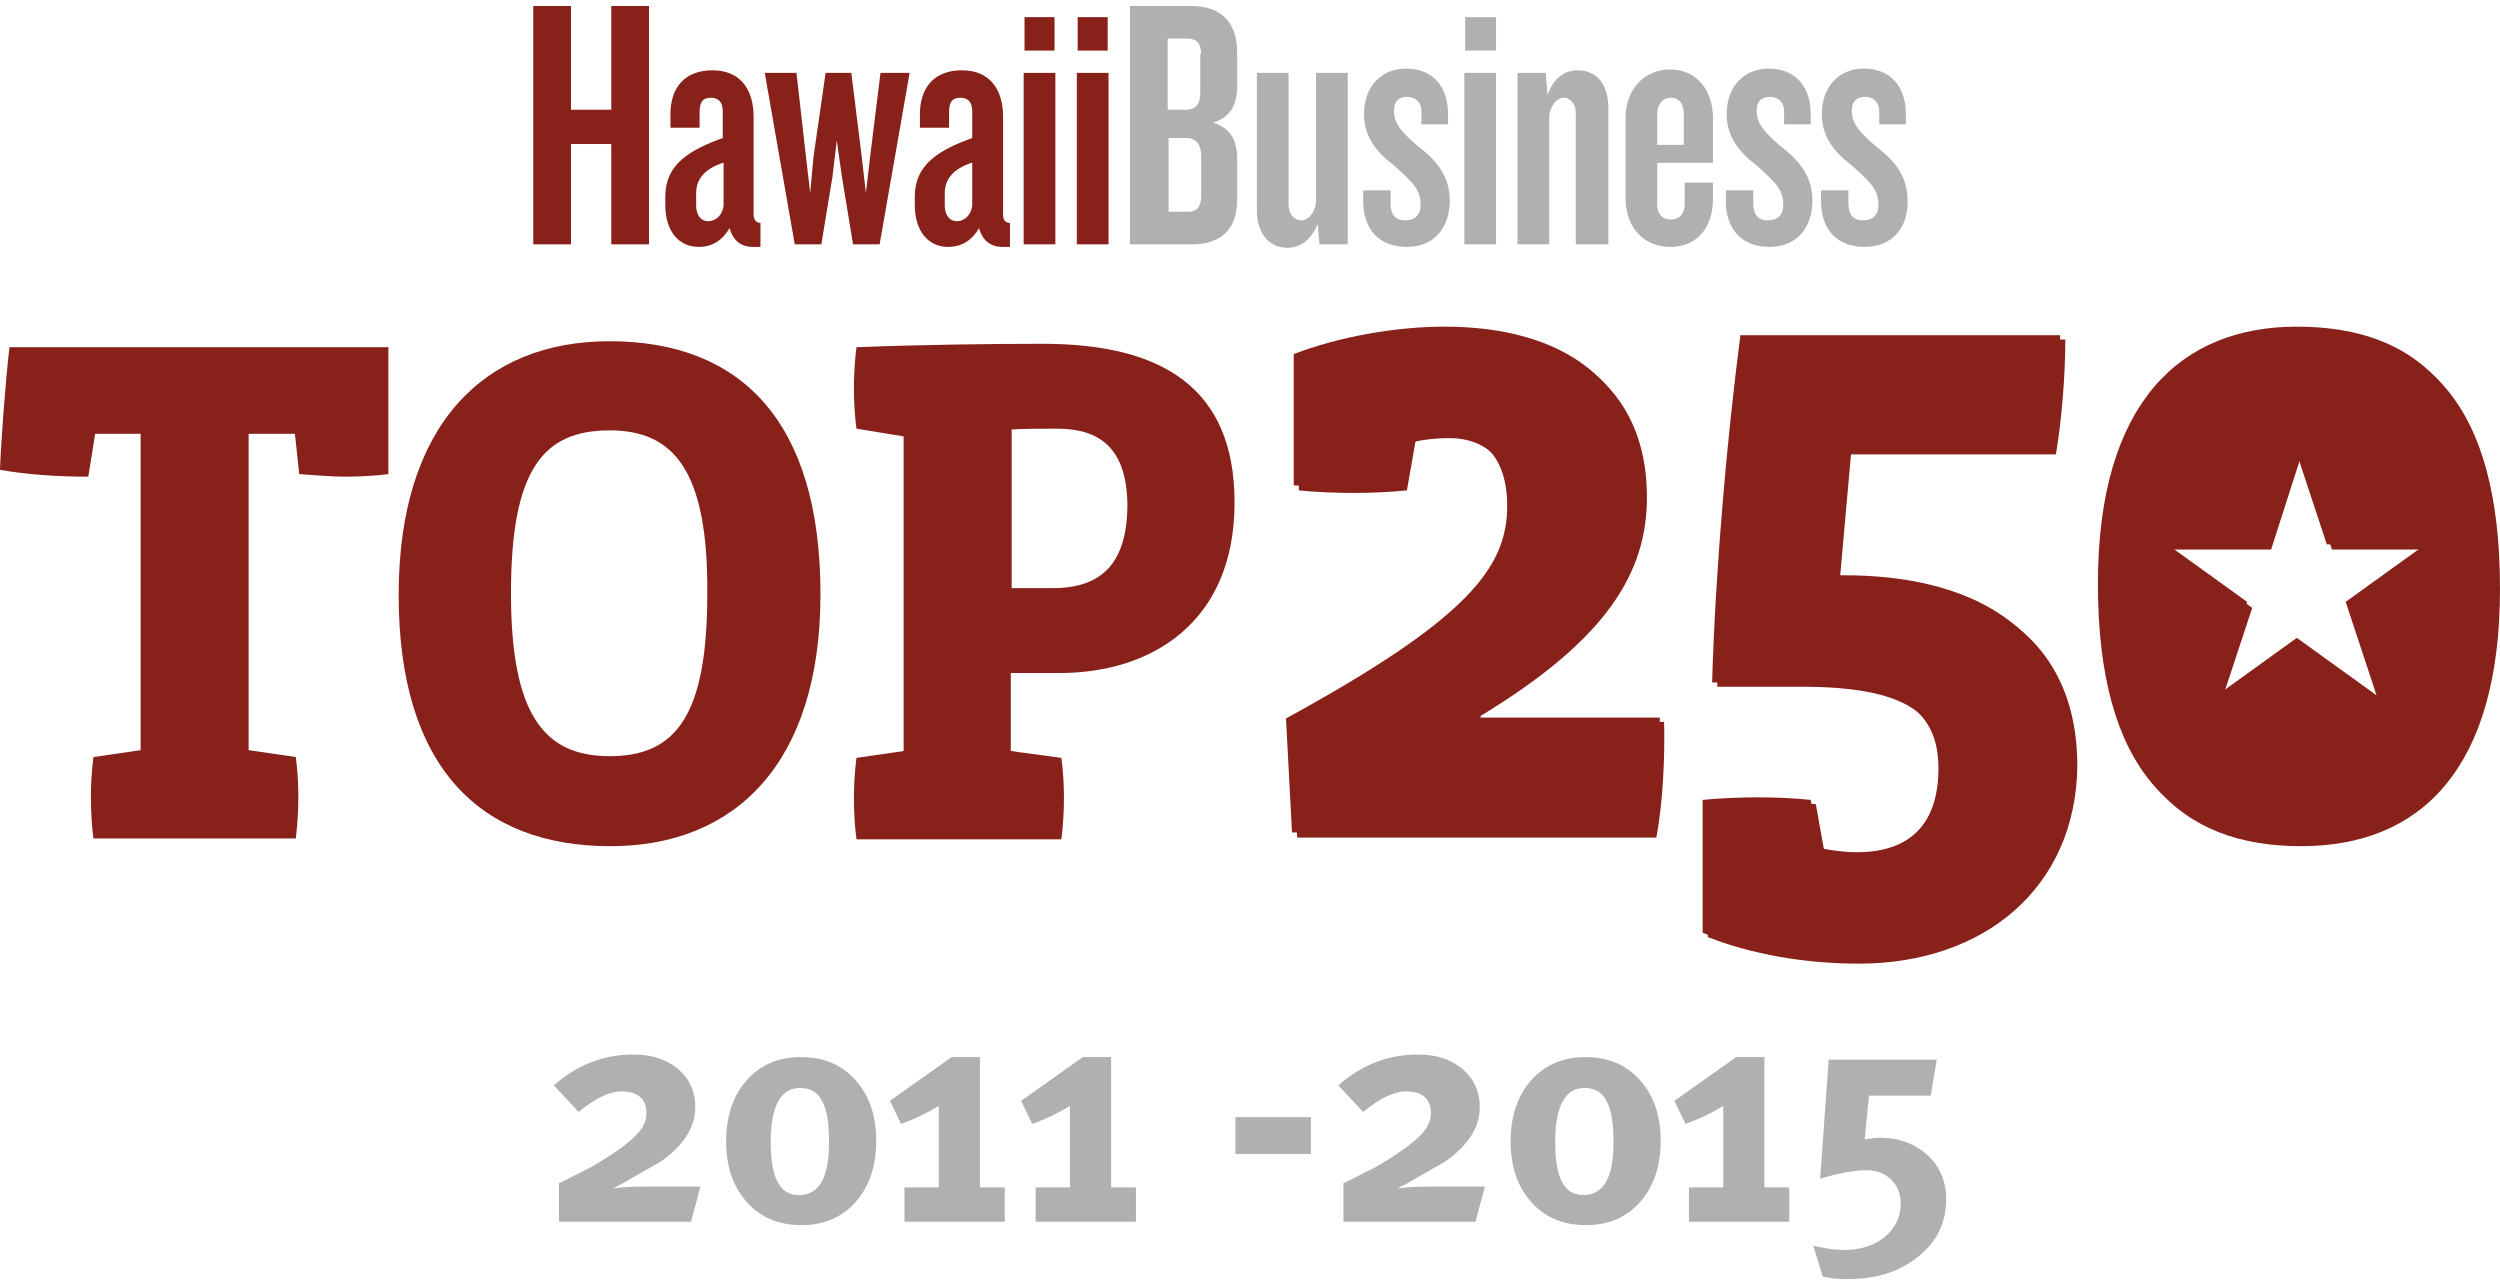
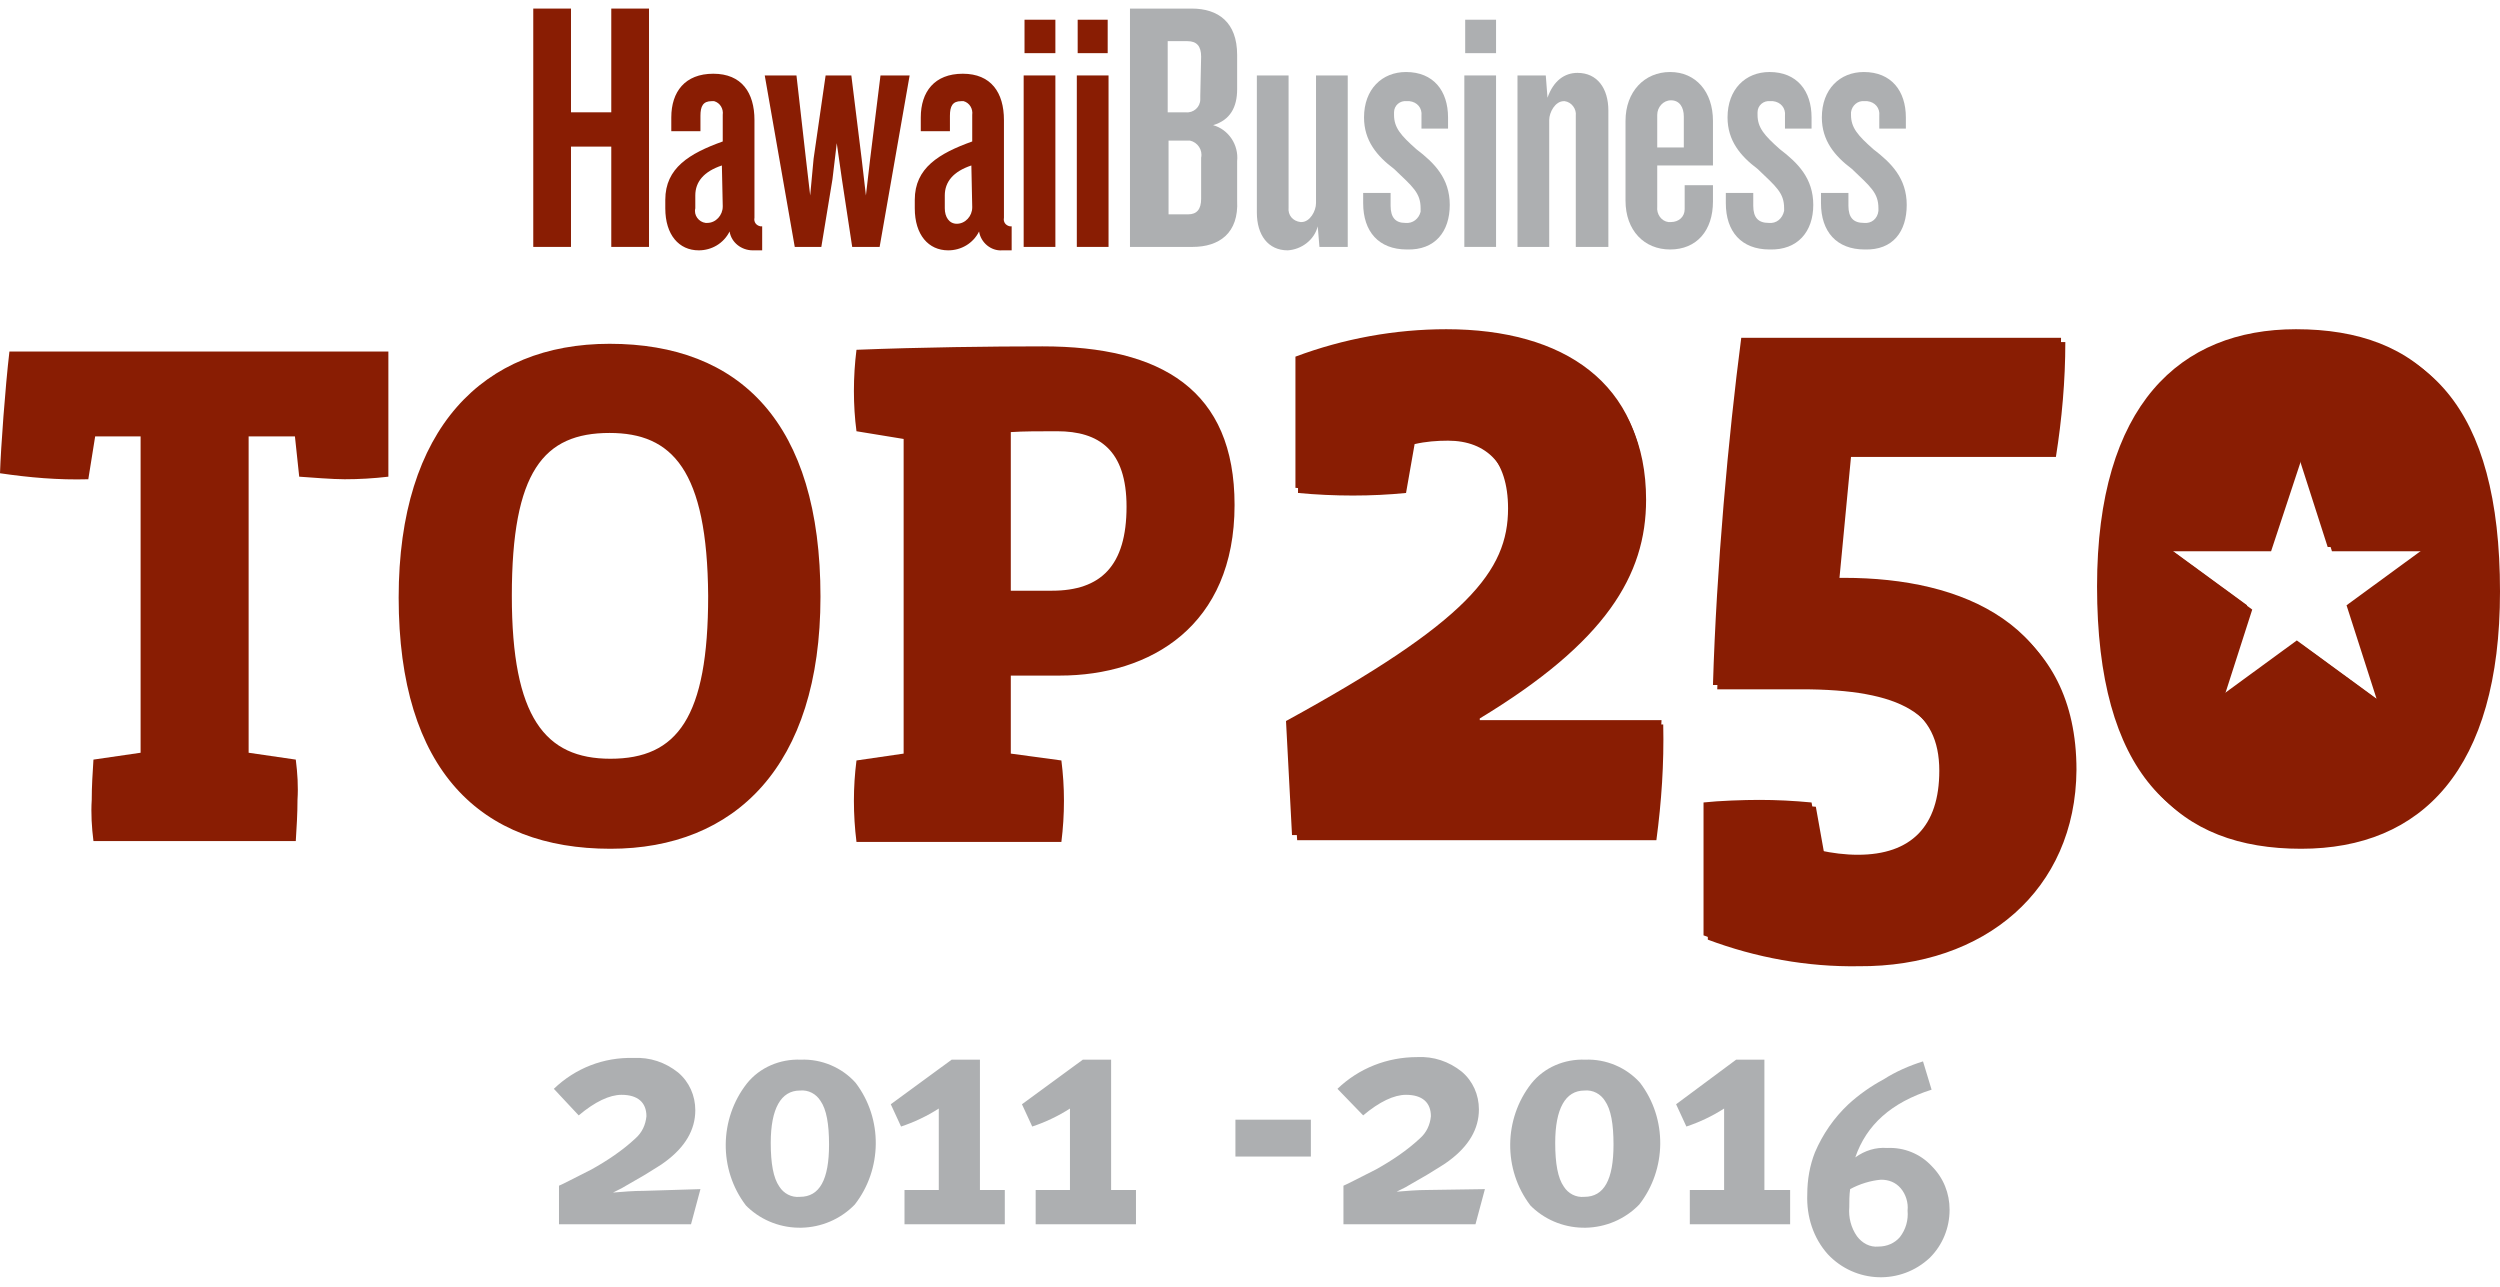
<svg xmlns="http://www.w3.org/2000/svg" version="1.1" id="Layer_1" x="0px" y="0px" viewBox="0 0 291.6 150" style="enable-background:new 0 0 291.6 150;" xml:space="preserve">
  <style type="text/css">
- 	.st0{fill:#89211B;}
- 	.st1{fill:#AFB0B2;}
+ 	.st0{fill:#891D03;}
+ 	.st1{fill:#ADAFB1;}
</style>
-   <g>
-     <g>
-       <g>
-         <path class="st0" d="M193.2,97.7h-41.9l-0.7-13.3c21.2-11.6,25.8-17.5,25.8-24.8c0-5.7-2.9-8.5-7.4-8.5c-1.5,0-3.1,0.2-3.9,0.4     l-1,5.7c-1.9,0.2-4.3,0.3-6.2,0.3c-1.8,0-4.6-0.1-6.4-0.3V41.8c5.2-2,11.8-3.2,17.5-3.2c13.7,0,23.1,6.3,23.1,19.4     c0,8.8-4.7,16.6-19.4,25.5v0.7h21.4C194.2,88.1,194,93.4,193.2,97.7L193.2,97.7z" />
-         <path class="st0" d="M216.8,112.4c-6.3,0-12.5-1.1-17.6-3.1V93.8c1.8-0.2,4.7-0.3,6.5-0.3c1.9,0,4.3,0.1,6.1,0.3l1,5.6     c1.5,0.3,2.8,0.5,4.4,0.5c6.2,0,9.5-3.3,9.5-9.8c0-7.1-4.9-10-16.6-10h-9.8c0.4-13.6,1.8-29,3.3-40.5h37.3c0,4-0.4,9.3-1.1,13.4     h-23.9l-1.3,14.6h1.1c13.9,0,26.6,5.4,26.6,21.8C242.1,103.5,231.5,112.4,216.8,112.4L216.8,112.4z" />
-         <path class="st0" d="M264.9,64.1h-11.5l9.3,6.8l-3.6,10.9l9.3-6.8l9.3,6.8l-3.6-10.9l9.3-6.8H272l-3.6-10.9L264.9,64.1     L264.9,64.1z M268.4,98.7c-14.2,0-23.2-8.3-23.2-30.1c0-21.2,9.7-30,23.2-30c14.6,0,23.2,8.4,23.2,30.1     C291.6,89.5,282.5,98.7,268.4,98.7L268.4,98.7z" />
-         <path class="st0" d="M45.3,55.3c-1.4,0.2-3.6,0.3-5.1,0.3c-1.4,0-3.9-0.2-5.3-0.3l-0.5-4.7h-5.4v36.9l5.5,0.8     c0.2,1.4,0.3,3.2,0.3,4.7c0,1.4-0.1,3.3-0.3,4.8H10.9c-0.2-1.4-0.3-3.3-0.3-4.8c0-1.4,0.1-3.3,0.3-4.7l5.5-0.8V50.6h-5.3l-0.8,5     c-3.2,0-7-0.2-10.3-0.8c0.1-3,0.6-9.9,1.1-14.3h44.2V55.3L45.3,55.3z" />
-         <path class="st0" d="M71.1,50.2c-7.7,0-11.5,4.5-11.5,19c0,14.2,3.9,19,11.5,19c7.8,0,11.4-4.8,11.4-19     C82.6,54.6,78.4,50.2,71.1,50.2L71.1,50.2z M71.2,98.7c-15.1,0-24.7-9.1-24.7-29.3c0-19.8,9.9-29.6,24.6-29.6     c15.2,0,24.6,9.2,24.6,29.5C95.7,89.1,85.7,98.7,71.2,98.7L71.2,98.7z" />
-         <path class="st0" d="M123.3,50c-2.1,0-3.9,0-5.3,0.1v18.5h4.8c5.7,0,8.7-2.9,8.7-9.8C131.4,52.2,128.2,50,123.3,50L123.3,50z      M123.6,78.5h-5.7v9.1l5.9,0.8c0.2,1.4,0.3,3.2,0.3,4.7c0,1.4-0.1,3.3-0.3,4.8H99.9c-0.2-1.4-0.3-3.3-0.3-4.8     c0-1.4,0.1-3.3,0.3-4.7l5.5-0.8V50.9L99.9,50c-0.2-1.4-0.3-3.2-0.3-4.7c0-1.5,0.1-3.3,0.3-4.8c7.5-0.3,15.8-0.4,21.7-0.4     c13.9,0,22.4,5.1,22.4,18.5C144,72.7,134.2,78.5,123.6,78.5L123.6,78.5z" />
-         <path class="st0" d="M192.6,97.1h-41.9L150,83.8c21.2-11.6,25.8-17.6,25.8-24.8c0-5.7-2.9-8.5-7.4-8.5c-1.5,0-3.1,0.2-3.9,0.4     l-1,5.7c-1.9,0.2-4.3,0.3-6.2,0.3c-1.8,0-4.6-0.1-6.4-0.3V41.3c5.2-2,11.8-3.2,17.6-3.2c13.7,0,23.1,6.3,23.1,19.4     c0,8.8-4.7,16.6-19.4,25.5v0.7h21.4C193.6,87.5,193.4,92.8,192.6,97.1L192.6,97.1z" />
-         <path class="st0" d="M216.3,111.9c-6.3,0-12.5-1.1-17.7-3.1V93.3c1.8-0.2,4.7-0.3,6.5-0.3c1.9,0,4.3,0.1,6.1,0.3l1,5.6     c1.5,0.3,2.8,0.5,4.4,0.5c6.2,0,9.5-3.3,9.5-9.8c0-7.1-4.9-10-16.6-10h-9.8c0.4-13.6,1.8-29,3.3-40.5h37.3c0,4-0.4,9.2-1.1,13.4     h-23.9l-1.3,14.6h1.1c13.9,0,26.6,5.4,26.6,21.8C241.6,102.9,230.9,111.9,216.3,111.9L216.3,111.9z" />
-         <path class="st0" d="M264.3,63.5h-11.5l9.3,6.7l-3.5,10.9l9.3-6.7l9.3,6.7l-3.6-10.9l9.3-6.7h-11.5l-3.6-10.9L264.3,63.5     L264.3,63.5z M267.9,98.2c-14.2,0-23.2-8.3-23.2-30.1c0-21.2,9.7-30,23.2-30c14.6,0,23.2,8.4,23.2,30.1     C291.1,88.9,281.9,98.2,267.9,98.2L267.9,98.2z" />
-         <polygon class="st0" points="71.3,28.5 71.3,16.8 66.6,16.8 66.6,28.5 62.2,28.5 62.2,0.7 66.6,0.7 66.6,12.8 71.3,12.8      71.3,0.7 75.7,0.7 75.7,28.5 71.3,28.5    " />
-         <path class="st0" d="M84.3,19c-2.1,0.7-3.1,1.9-3.1,3.5V24c0,1,0.5,1.8,1.4,1.8c1,0,1.8-0.9,1.8-2V19L84.3,19z M87.8,28.8     c-1.3,0-2.3-0.7-2.7-2.2c-0.8,1.4-2,2.2-3.6,2.2c-2.3,0-3.9-1.8-3.9-4.9v-1c0-3.7,2.8-5.4,6.7-6.8v-3.1c0-1-0.4-1.6-1.4-1.6     c-1,0-1.3,0.6-1.3,1.7v1.8h-3.4v-1.6c0-3,1.6-5.1,4.9-5.1c3.3,0,4.8,2.3,4.8,5.4V25c0,0.6,0.3,1,0.8,1v2.8H87.8L87.8,28.8z" />
-         <polygon class="st0" points="102.6,28.5 99.5,28.5 98.2,20.6 97.6,16.4 97.1,20.6 95.8,28.5 92.7,28.5 89.2,8.5 92.9,8.5      94,18.2 94.5,22.5 94.9,18.2 96.3,8.5 99.3,8.5 100.5,18.2 101,22.5 101.5,18.2 102.7,8.5 106.1,8.5 102.6,28.5    " />
-         <path class="st0" d="M113.3,19c-2.1,0.7-3.1,1.9-3.1,3.5V24c0,1,0.5,1.8,1.4,1.8c1,0,1.8-0.9,1.8-2V19L113.3,19z M116.9,28.8     c-1.3,0-2.3-0.7-2.7-2.2c-0.8,1.4-2,2.2-3.6,2.2c-2.3,0-3.9-1.8-3.9-4.9v-1c0-3.7,2.8-5.4,6.7-6.8v-3.1c0-1-0.4-1.6-1.4-1.6     c-1,0-1.3,0.6-1.3,1.7v1.8h-3.4v-1.6c0-3,1.6-5.1,4.9-5.1c3.3,0,4.8,2.3,4.8,5.4V25c0,0.6,0.2,1,0.8,1v2.8H116.9L116.9,28.8z" />
-         <path class="st0" d="M119.5,5.9V2h3.5v3.9H119.5L119.5,5.9z M119.4,28.5v-20h3.7v20H119.4L119.4,28.5z" />
-         <path class="st0" d="M125.7,5.9V2h3.5v3.9H125.7L125.7,5.9z M125.6,28.5v-20h3.7v20H125.6L125.6,28.5z" />
-         <path class="st1" d="M140.1,18.1c0-1.2-0.6-2-1.7-2h-2.1v8.6h2.3c1,0,1.5-0.6,1.5-1.8V18.1L140.1,18.1z M140.1,6.3     c0-1.2-0.5-1.8-1.6-1.8h-2.3v8.3h2.1c1.1,0,1.7-0.6,1.7-1.9V6.3L140.1,6.3z M139.1,28.5h-7.3V0.7h7.2c3.1,0,5.3,1.6,5.3,5.4v4     c0,2.1-0.8,3.6-2.8,4.2c2.1,0.7,2.8,2.1,2.8,4.2v4.6C144.4,26.9,142.2,28.5,139.1,28.5L139.1,28.5z" />
-         <path class="st1" d="M153.9,28.5l-0.2-2.4c-0.7,1.8-2,2.8-3.5,2.8c-2.3,0-3.6-1.8-3.6-4.4v-16h3.7v15.4c0,1,0.6,1.8,1.5,1.8     c1,0,1.7-1.3,1.7-2.2V8.5h3.7v20H153.9L153.9,28.5z" />
-         <path class="st1" d="M164.1,28.8c-3.3,0-5.1-2.1-5.1-5.4v-1.2h3.2v1.5c0,1.4,0.6,2,1.7,2c1.1,0,1.8-0.6,1.8-1.8     c0-1.8-0.9-2.6-3.1-4.6c-2-1.5-3.5-3.3-3.5-6c0-3.3,2.1-5.3,4.9-5.3c3.2,0,4.9,2.2,4.9,5.3v1.2h-3.1v-1.5c0-1-0.6-1.7-1.7-1.7     c-1,0-1.5,0.6-1.5,1.6c0,1.5,0.8,2.4,2.6,4c2.1,1.6,3.9,3.4,3.9,6.5C169.1,26.4,167.4,28.8,164.1,28.8L164.1,28.8z" />
-         <path class="st1" d="M170.9,5.9V2h3.6v3.9H170.9L170.9,5.9z M170.8,28.5v-20h3.7v20H170.8L170.8,28.5z" />
-         <path class="st1" d="M183.8,28.5V13.2c0-1-0.6-1.8-1.4-1.8c-1,0-1.7,1.3-1.7,2.3v14.8H177v-20h3.3l0.2,2.6c0.7-2,2-2.9,3.5-2.9     c2.3,0,3.6,1.7,3.6,4.4v15.9H183.8L183.8,28.5z" />
-         <path class="st1" d="M196.4,13.3c0-1.1-0.5-1.9-1.5-1.9c-1,0-1.6,0.8-1.6,1.9v3.6h3.1V13.3L196.4,13.3z M194.8,28.8     c-3,0-5.2-2.2-5.2-5.7v-9.3c0-3.4,2.2-5.7,5.2-5.7c3,0,5,2.3,5,5.7V19h-6.5v4.8c0,1.1,0.5,1.8,1.6,1.8c1.1,0,1.6-0.8,1.6-1.8     v-2.5h3.3v1.9C199.8,26.6,197.9,28.8,194.8,28.8L194.8,28.8z" />
-         <path class="st1" d="M206.4,28.8c-3.3,0-5.1-2.1-5.1-5.4v-1.2h3.2v1.5c0,1.4,0.6,2,1.7,2c1.1,0,1.8-0.6,1.8-1.8     c0-1.8-0.9-2.6-3.1-4.6c-2-1.5-3.5-3.3-3.5-6c0-3.3,2.1-5.3,4.9-5.3c3.2,0,4.9,2.2,4.9,5.3v1.2h-3.1v-1.5c0-1-0.6-1.7-1.7-1.7     c-1,0-1.5,0.6-1.5,1.6c0,1.5,0.8,2.4,2.6,4c2.1,1.6,3.9,3.4,3.9,6.5C211.4,26.4,209.7,28.8,206.4,28.8L206.4,28.8z" />
-         <path class="st1" d="M217.5,28.8c-3.3,0-5.1-2.1-5.1-5.4v-1.2h3.2v1.5c0,1.4,0.6,2,1.7,2c1.1,0,1.8-0.6,1.8-1.8     c0-1.8-0.9-2.6-3.1-4.6c-2-1.5-3.5-3.3-3.5-6c0-3.3,2.1-5.3,4.9-5.3c3.2,0,4.9,2.2,4.9,5.3v1.2h-3.1v-1.5c0-1-0.6-1.7-1.7-1.7     c-1,0-1.5,0.6-1.5,1.6c0,1.5,0.8,2.4,2.6,4c2.1,1.6,3.9,3.4,3.9,6.5C222.6,26.4,220.8,28.8,217.5,28.8L217.5,28.8z" />
-       </g>
-     </g>
-     <g>
-       <path class="st1" d="M81.7,138.4l-1.1,4.1H65.2V138c0.5-0.2,1.8-0.9,3.8-1.9c2.4-1.4,4.1-2.6,5.1-3.6c0.9-0.9,1.3-1.7,1.3-2.7    c0-1.6-1-2.5-2.9-2.5c-1.4,0-3.1,0.8-5,2.4l-2.9-3.1c2.7-2.4,5.8-3.6,9.3-3.6c2.2,0,3.9,0.6,5.2,1.7c1.3,1.1,2,2.6,2,4.4    c0,2.3-1.2,4.2-3.5,6c-0.5,0.4-1.4,0.9-2.5,1.5c-0.9,0.5-1.7,1-2.6,1.5l-1,0.5c0.9-0.1,2.1-0.2,3.6-0.2H81.7z" />
-       <path class="st1" d="M93.4,123.3c2.7,0,4.8,0.9,6.4,2.7s2.4,4.1,2.4,7.1c0,2.9-0.8,5.3-2.4,7.1s-3.7,2.7-6.3,2.7    c-2.7,0-4.8-0.9-6.4-2.7c-1.6-1.8-2.4-4.1-2.4-7.1c0-2.9,0.8-5.3,2.4-7.1S90.8,123.3,93.4,123.3z M96.7,133.2c0-2.4-0.3-4.1-1-5.1    c-0.5-0.8-1.3-1.2-2.4-1.2c-2.2,0-3.4,2.1-3.4,6.2c0,2.4,0.3,4.1,1,5.1c0.5,0.8,1.3,1.2,2.4,1.2C95.6,139.3,96.7,137.3,96.7,133.2    z" />
-       <path class="st1" d="M111,123.3h3.3v15.2h2.9v4h-11.7v-4h4V129c-1.5,0.9-3,1.6-4.4,2.1l-1.3-2.7L111,123.3z" />
-       <path class="st1" d="M126.3,123.3h3.3v15.2h2.9v4h-11.7v-4h4V129c-1.5,0.9-3,1.6-4.4,2.1l-1.3-2.7L126.3,123.3z" />
-       <path class="st1" d="M144.1,130.3h8.8v4.3h-8.8V130.3z" />
-       <path class="st1" d="M173.2,138.4l-1.1,4.1h-15.4V138c0.5-0.2,1.8-0.9,3.8-1.9c2.4-1.4,4.1-2.6,5.1-3.6c0.9-0.9,1.3-1.7,1.3-2.7    c0-1.6-1-2.5-2.9-2.5c-1.4,0-3.1,0.8-5,2.4l-2.9-3.1c2.7-2.4,5.8-3.6,9.3-3.6c2.2,0,3.9,0.6,5.2,1.7c1.3,1.1,2,2.6,2,4.4    c0,2.3-1.2,4.2-3.5,6c-0.5,0.4-1.4,0.9-2.5,1.5c-0.9,0.5-1.7,1-2.6,1.5l-1,0.5c0.9-0.1,2.1-0.2,3.6-0.2H173.2z" />
-       <path class="st1" d="M184.9,123.3c2.7,0,4.8,0.9,6.4,2.7s2.4,4.1,2.4,7.1c0,2.9-0.8,5.3-2.4,7.1c-1.6,1.8-3.7,2.7-6.3,2.7    c-2.7,0-4.8-0.9-6.4-2.7c-1.6-1.8-2.4-4.1-2.4-7.1c0-2.9,0.8-5.3,2.4-7.1C180.2,124.2,182.3,123.3,184.9,123.3z M188.2,133.2    c0-2.4-0.3-4.1-1-5.1c-0.5-0.8-1.3-1.2-2.4-1.2c-2.2,0-3.4,2.1-3.4,6.2c0,2.4,0.3,4.1,1,5.1c0.5,0.8,1.3,1.2,2.4,1.2    C187.1,139.3,188.2,137.3,188.2,133.2z" />
-       <path class="st1" d="M202.5,123.3h3.3v15.2h2.9v4h-11.7v-4h4V129c-1.5,0.9-3,1.6-4.4,2.1l-1.3-2.7L202.5,123.3z" />
-       <path class="st1" d="M213.3,123.6h12.6l-0.7,4.2h-7.2l-0.5,5.1c0.6-0.1,1.2-0.2,1.7-0.2c2.3,0,4.1,0.7,5.6,2    c1.4,1.3,2.2,3,2.2,5.2c0,2.7-1.1,5-3.3,6.7c-2.2,1.8-5,2.6-8.3,2.6c-1,0-1.9-0.1-2.8-0.3l-1.1-3.6c1.3,0.3,2.5,0.5,3.5,0.5    c2,0,3.6-0.5,4.8-1.5c1.2-1,1.9-2.3,1.9-3.9c0-1.2-0.4-2.1-1.1-2.8c-0.7-0.7-1.7-1.1-2.9-1.1c-1.4,0-3.2,0.3-5.4,1L213.3,123.6z" />
-     </g>
-   </g>
+   <path class="st0" d="M193.2,98h-41.9l-0.8-13.3c21.2-11.6,25.8-17.6,25.8-24.8c0-5.7-2.9-8.5-7.4-8.5c-1.3,0-2.6,0.1-3.9,0.4l-1,5.7  c-2,0.2-4.1,0.3-6.2,0.3c-2.1,0-4.3-0.1-6.4-0.3V42.1c5.6-2.1,11.6-3.2,17.5-3.2c13.7,0,23.1,6.3,23.1,19.4  c0,8.8-4.7,16.6-19.4,25.5v0.7h21.4C194.1,89.1,193.8,93.5,193.2,98L193.2,98L193.2,98z" />
+   <path class="st0" d="M216.8,112.7c-6,0.1-12-1-17.6-3.1V94.1c1.8-0.2,4.7-0.3,6.5-0.3c2,0,4,0.1,6.1,0.3l1,5.6  c1.4,0.3,2.9,0.5,4.4,0.5c6.2,0,9.5-3.3,9.5-9.8c0-7.1-4.9-10-16.6-10h-9.8c0.4-13.6,1.8-29,3.3-40.5h37.3c0,4.5-0.4,9-1.1,13.4  h-23.9L214.5,68h1.1c13.9,0,26.6,5.4,26.6,21.8C242.1,103.8,231.5,112.8,216.8,112.7L216.8,112.7L216.8,112.7z" />
+   <path class="st0" d="M264.9,64.3h-11.5l9.3,6.8L259.2,82l9.3-6.8l9.3,6.8l-3.6-10.9l9.3-6.8H272l-3.5-10.9L264.9,64.3L264.9,64.3z   M268.4,99c-14.3,0-23.2-8.3-23.2-30.1c0-21.2,9.7-30,23.2-30c14.6,0,23.2,8.4,23.2,30.1C291.6,89.7,282.5,99,268.4,99L268.4,99  L268.4,99z" />
+   <path class="st0" d="M45.3,55.6c-1.7,0.2-3.4,0.3-5.1,0.3c-1.4,0-3.9-0.2-5.3-0.3l-0.5-4.7h-5.4v36.9l5.5,0.8  c0.2,1.6,0.3,3.1,0.2,4.7c0,1.6-0.1,3.2-0.2,4.8H10.9c-0.2-1.6-0.3-3.2-0.2-4.8c0-1.6,0.1-3.1,0.2-4.7l5.5-0.8V50.9h-5.3l-0.8,5  C6.8,56,3.4,55.7,0,55.2c0.1-3,0.6-9.9,1.1-14.2h44.2V55.6L45.3,55.6z" />
+   <path class="st0" d="M71.1,50.5c-7.7,0-11.4,4.5-11.4,19c0,14.2,3.9,19,11.5,19c7.8,0,11.4-4.8,11.4-19  C82.5,54.8,78.4,50.5,71.1,50.5L71.1,50.5L71.1,50.5z M71.2,99c-15.1,0-24.7-9.1-24.7-29.3c0-19.8,9.9-29.6,24.6-29.6  c15.2,0,24.6,9.2,24.6,29.5C95.7,89.4,85.7,99,71.2,99L71.2,99L71.2,99z" />
+   <path class="st0" d="M123.3,50.3c-2.1,0-3.9,0-5.4,0.1v18.5h4.8c5.7,0,8.7-2.9,8.7-9.8C131.4,52.5,128.2,50.3,123.3,50.3L123.3,50.3  L123.3,50.3z M123.6,78.8h-5.7v9.1l5.9,0.8c0.2,1.6,0.3,3.1,0.3,4.7c0,1.6-0.1,3.2-0.3,4.8H99.9c-0.2-1.6-0.3-3.2-0.3-4.8  c0-1.6,0.1-3.1,0.3-4.7l5.5-0.8V51.2l-5.5-0.9c-0.2-1.5-0.3-3.1-0.3-4.7c0-1.6,0.1-3.2,0.3-4.8c7.5-0.3,15.8-0.4,21.7-0.4  c13.9,0,22.4,5.1,22.4,18.5C144,73,134.2,78.8,123.6,78.8L123.6,78.8L123.6,78.8z" />
+   <path class="st0" d="M192.6,97.4h-41.9L150,84.1c21.2-11.6,25.9-17.5,25.9-24.8c0-5.7-2.9-8.5-7.4-8.5c-1.3,0-2.6,0.1-3.9,0.4  l-1,5.7c-2,0.2-4.1,0.3-6.1,0.3c-1.8,0-4.6-0.1-6.4-0.3V41.6c5.6-2.1,11.6-3.2,17.6-3.2c13.7,0,23.1,6.3,23.1,19.4  c0,8.8-4.7,16.6-19.4,25.5V84h21.4C193.6,88.5,193.2,93,192.6,97.4L192.6,97.4L192.6,97.4z" />
+   <path class="st0" d="M216.3,112.2c-6,0.1-12-1-17.6-3.1V93.6c1.8-0.2,4.7-0.3,6.5-0.3c2,0,4,0.1,6.1,0.3l1,5.6  c1.4,0.3,2.9,0.5,4.4,0.5c6.2,0,9.5-3.3,9.5-9.8c0-7.1-4.9-10-16.6-10h-9.8c0.4-13.6,1.8-29,3.3-40.5h37.3c0,4.5-0.4,9-1.1,13.4h-24  l-1.3,14.6h1.1c13.9,0,26.6,5.4,26.6,21.8C241.6,103.2,230.9,112.2,216.3,112.2L216.3,112.2L216.3,112.2z" />
+   <path class="st0" d="M264.3,63.8h-11.5l9.3,6.8l-3.5,10.9l9.3-6.8l9.3,6.8l-3.5-10.9l9.3-6.8h-11.5l-3.5-10.9L264.3,63.8L264.3,63.8  z M267.8,98.5c-14.2,0-23.2-8.3-23.2-30.1c0-21.2,9.7-30,23.2-30c14.6,0,23.2,8.4,23.2,30.1C291,89.2,281.9,98.5,267.8,98.5  L267.8,98.5L267.8,98.5z" />
+   <polygon class="st0" points="71.3,28.8 71.3,17.1 66.6,17.1 66.6,28.8 62.2,28.8 62.2,1 66.6,1 66.6,13.1 71.3,13.1 71.3,1 75.7,1   75.7,28.8 71.3,28.8 " />
+   <path class="st0" d="M84.2,19.3c-2.1,0.7-3.1,1.9-3.1,3.5v1.5c-0.2,0.8,0.4,1.6,1.2,1.7c0.1,0,0.1,0,0.2,0c1,0,1.8-0.9,1.8-1.9  c0,0,0,0,0-0.1L84.2,19.3L84.2,19.3L84.2,19.3z M87.8,29.2c-1.3,0-2.5-0.9-2.7-2.2c-0.7,1.4-2.1,2.2-3.6,2.2c-2.3,0-3.9-1.8-3.9-4.9  v-1c0-3.7,2.8-5.4,6.7-6.8v-3.1c0.1-0.7-0.3-1.4-1-1.6c-0.1,0-0.2,0-0.3,0c-1,0-1.3,0.6-1.3,1.7v1.8h-3.4v-1.6c0-3,1.6-5.1,4.9-5.1  s4.8,2.2,4.8,5.4v11.4c-0.1,0.5,0.2,0.9,0.7,1c0.1,0,0.1,0,0.2,0v2.8L87.8,29.2L87.8,29.2z" />
+   <polygon class="st0" points="102.6,28.8 99.4,28.8 98.2,20.9 97.6,16.7 97.1,20.9 95.8,28.8 92.7,28.8 89.2,8.8 92.9,8.8 94,18.5   94.5,22.8 94.9,18.5 96.3,8.8 99.3,8.8 100.5,18.5 101,22.8 101.5,18.5 102.7,8.8 106.1,8.8 102.6,28.8 " />
+   <path class="st0" d="M113.3,19.3c-2.1,0.7-3.1,1.9-3.1,3.5v1.5c0,1,0.5,1.8,1.4,1.8c1,0,1.8-0.9,1.8-1.9c0,0,0-0.1,0-0.1L113.3,19.3  L113.3,19.3L113.3,19.3z M116.9,29.2c-1.3,0.1-2.5-0.9-2.7-2.2c-0.7,1.4-2.1,2.2-3.6,2.2c-2.3,0-3.9-1.8-3.9-4.9v-1  c0-3.7,2.8-5.4,6.7-6.8v-3.1c0.1-0.7-0.3-1.4-1-1.6c-0.1,0-0.2,0-0.3,0c-1,0-1.3,0.6-1.3,1.7v1.8h-3.4v-1.6c0-3,1.6-5.1,4.9-5.1  s4.8,2.2,4.8,5.4v11.4c-0.1,0.5,0.2,0.9,0.7,1c0.1,0,0.1,0,0.2,0v2.8L116.9,29.2L116.9,29.2z" />
+   <path class="st0" d="M119.5,6.2V2.3h3.6v3.9L119.5,6.2L119.5,6.2z M119.4,28.8v-20h3.7v20H119.4z" />
+   <path class="st0" d="M125.7,6.2V2.3h3.5v3.9L125.7,6.2L125.7,6.2z M125.6,28.8v-20h3.7v20H125.6L125.6,28.8z" />
+   <path class="st1" d="M140.1,18.4c0.2-0.9-0.4-1.8-1.3-2c-0.1,0-0.3,0-0.4,0h-2.1V25h2.3c1,0,1.5-0.6,1.5-1.8V18.4L140.1,18.4z   M140.1,6.6c0-1.2-0.5-1.8-1.6-1.8h-2.3v8.3h2.1c0.9,0.1,1.7-0.6,1.7-1.5c0-0.1,0-0.3,0-0.4L140.1,6.6L140.1,6.6L140.1,6.6z   M139.1,28.8h-7.3V1h7.2c3.1,0,5.3,1.6,5.3,5.4v4c0,2.1-0.8,3.6-2.8,4.2c1.8,0.5,3,2.3,2.8,4.2v4.6  C144.5,27.2,142.2,28.8,139.1,28.8L139.1,28.8L139.1,28.8z" />
+   <path class="st1" d="M153.9,28.8l-0.2-2.4c-0.4,1.6-1.9,2.7-3.5,2.8c-2.3,0-3.6-1.8-3.6-4.4v-16h3.7v15.4c-0.1,0.9,0.5,1.6,1.4,1.7  c0,0,0.1,0,0.1,0c1,0,1.7-1.3,1.7-2.2V8.8h3.7v20L153.9,28.8L153.9,28.8z" />
+   <path class="st1" d="M164.1,29.1c-3.3,0-5.1-2.1-5.1-5.4v-1.2h3.2V24c0,1.4,0.6,2,1.7,2c0.9,0.1,1.6-0.5,1.8-1.3c0-0.1,0-0.2,0-0.4  c0-1.8-0.9-2.5-3.1-4.6c-2-1.5-3.5-3.3-3.5-6c0-3.3,2.1-5.3,4.9-5.3c3.2,0,4.9,2.2,4.9,5.3V15h-3.1v-1.5c0.1-0.9-0.5-1.6-1.4-1.7  c-0.1,0-0.2,0-0.3,0c-0.8-0.1-1.5,0.5-1.5,1.3c0,0.1,0,0.2,0,0.3c0,1.5,0.8,2.4,2.6,4c2.1,1.6,3.9,3.4,3.9,6.5  S167.4,29.2,164.1,29.1L164.1,29.1L164.1,29.1z" />
+   <path class="st1" d="M170.9,6.2V2.3h3.6v3.9L170.9,6.2L170.9,6.2z M170.8,28.8v-20h3.7v20H170.8z" />
+   <path class="st1" d="M183.8,28.8V13.5c0.1-0.8-0.5-1.6-1.3-1.7c0,0-0.1,0-0.1,0c-1,0-1.7,1.3-1.7,2.2v14.8H177v-20h3.3l0.2,2.6  c0.7-2,2-2.9,3.5-2.9c2.3,0,3.6,1.8,3.6,4.4v15.9H183.8L183.8,28.8z" />
+   <path class="st1" d="M196.4,13.6c0-1.1-0.5-1.9-1.5-1.9c-0.9,0-1.6,0.8-1.6,1.7c0,0.1,0,0.1,0,0.2v3.6h3.1L196.4,13.6L196.4,13.6  L196.4,13.6z M194.8,29.1c-3,0-5.2-2.2-5.2-5.7v-9.3c0-3.4,2.2-5.7,5.2-5.7s5,2.3,5,5.7v5.2h-6.5v4.8c-0.1,0.9,0.5,1.7,1.3,1.8  c0.1,0,0.2,0,0.3,0c0.9,0,1.6-0.6,1.6-1.5c0-0.1,0-0.2,0-0.3v-2.5h3.3v1.9C199.8,26.9,197.9,29.1,194.8,29.1L194.8,29.1L194.8,29.1z  " />
+   <path class="st1" d="M206.4,29.1c-3.3,0-5.1-2.1-5.1-5.4v-1.2h3.2V24c0,1.4,0.6,2,1.8,2c0.9,0.1,1.6-0.5,1.8-1.4c0-0.1,0-0.2,0-0.3  c0-1.8-0.9-2.5-3.1-4.6c-2-1.5-3.5-3.3-3.5-6c0-3.3,2.1-5.3,4.9-5.3c3.2,0,4.9,2.2,4.9,5.3V15h-3.1v-1.5c0.1-0.9-0.5-1.6-1.4-1.7  c-0.1,0-0.2,0-0.3,0c-0.8-0.1-1.5,0.5-1.5,1.3c0,0.1,0,0.2,0,0.3c0,1.5,0.8,2.4,2.6,4c2.1,1.6,3.9,3.4,3.9,6.5  S209.7,29.2,206.4,29.1L206.4,29.1L206.4,29.1z" />
+   <path class="st1" d="M217.5,29.1c-3.3,0-5.1-2.1-5.1-5.4v-1.2h3.2V24c0,1.4,0.6,2,1.8,2c0.9,0.1,1.6-0.5,1.7-1.4c0-0.1,0-0.2,0-0.3  c0-1.8-0.9-2.5-3.1-4.6c-2-1.5-3.5-3.3-3.5-6c0-3.3,2.1-5.3,4.9-5.3c3.2,0,4.9,2.2,4.9,5.3V15h-3.1v-1.5c0.1-0.9-0.5-1.6-1.4-1.7  c-0.1,0-0.2,0-0.3,0c-0.8-0.1-1.5,0.5-1.6,1.3c0,0.1,0,0.2,0,0.3c0,1.5,0.8,2.4,2.6,4c2.1,1.6,3.9,3.4,3.9,6.5  S220.8,29.2,217.5,29.1L217.5,29.1L217.5,29.1z" />
+   <path class="st1" d="M81.7,138.7l-1.1,4.1H65.2v-4.5c0.5-0.2,1.8-0.9,3.8-1.9c1.8-1,3.6-2.2,5.1-3.6c0.8-0.7,1.2-1.6,1.3-2.6  c0-1.6-1-2.5-2.9-2.5c-1.4,0-3.1,0.8-5,2.4l-2.9-3.1c2.5-2.4,5.8-3.7,9.3-3.6c1.9-0.1,3.7,0.5,5.2,1.7c1.3,1.1,2,2.7,2,4.4  c0,2.3-1.2,4.3-3.5,6c-0.5,0.4-1.4,0.9-2.5,1.6l-2.6,1.5l-1,0.5c1.2-0.1,2.4-0.2,3.6-0.2L81.7,138.7L81.7,138.7z" />
+   <path class="st1" d="M93.4,123.6c2.4-0.1,4.8,0.9,6.4,2.7c3.2,4.2,3.1,10.1-0.1,14.2c-3.4,3.5-9,3.6-12.5,0.3  c-0.1-0.1-0.1-0.1-0.2-0.2c-3.2-4.2-3.1-10.1,0.1-14.2C88.6,124.5,91,123.5,93.4,123.6z M96.7,133.5c0-2.4-0.3-4.1-1-5.1  c-0.5-0.8-1.4-1.3-2.4-1.2c-2.2,0-3.4,2.1-3.4,6.1c0,2.4,0.3,4.1,1,5.1c0.5,0.8,1.4,1.3,2.4,1.2C95.6,139.6,96.7,137.6,96.7,133.5  L96.7,133.5z" />
+   <path class="st1" d="M111,123.6h3.3v15.2h2.9v4h-11.7v-4h4v-9.5c-1.4,0.9-2.9,1.6-4.4,2.1l-1.2-2.6L111,123.6z" />
+   <path class="st1" d="M126.3,123.6h3.3v15.2h2.9v4h-11.7v-4h4v-9.5c-1.4,0.9-2.9,1.6-4.4,2.1l-1.2-2.6L126.3,123.6z" />
+   <path class="st1" d="M144.1,130.6h8.8v4.3h-8.8V130.6z" />
+   <path class="st1" d="M173.2,138.7l-1.1,4.1h-15.4v-4.5c0.5-0.2,1.8-0.9,3.8-1.9c1.8-1,3.6-2.2,5.1-3.6c0.8-0.7,1.2-1.6,1.3-2.6  c0-1.6-1-2.5-2.9-2.5c-1.4,0-3.1,0.8-5,2.4L156,127c2.5-2.4,5.8-3.7,9.3-3.7c1.9-0.1,3.7,0.5,5.2,1.7c1.3,1.1,2,2.7,2,4.4  c0,2.3-1.2,4.3-3.5,6c-0.5,0.4-1.4,0.9-2.5,1.6l-2.6,1.5l-1,0.5c1.2-0.1,2.4-0.2,3.6-0.2L173.2,138.7L173.2,138.7z" />
+   <path class="st1" d="M184.9,123.6c2.4-0.1,4.8,0.9,6.4,2.7c3.2,4.2,3.1,10.1-0.1,14.2c-3.4,3.5-9,3.6-12.5,0.3  c-0.1-0.1-0.1-0.1-0.2-0.2c-3.2-4.2-3.1-10.1,0.1-14.2C180.1,124.5,182.5,123.5,184.9,123.6z M188.2,133.5c0-2.4-0.3-4.1-1-5.1  c-0.5-0.8-1.4-1.3-2.4-1.2c-2.2,0-3.4,2.1-3.4,6.1c0,2.4,0.3,4.1,1,5.1c0.5,0.8,1.4,1.3,2.4,1.2  C187.1,139.6,188.2,137.6,188.2,133.5z" />
+   <path class="st1" d="M202.5,123.6h3.3v15.2h3v4h-11.7v-4h4v-9.5c-1.4,0.9-2.9,1.6-4.4,2.1l-1.2-2.6L202.5,123.6z" />
+   <path class="st1" d="M224.3,123.8l1,3.3c-4.7,1.5-7.6,4.1-8.9,7.9c1.1-0.8,2.4-1.2,3.7-1.1c2-0.1,3.9,0.7,5.2,2.1  c1.4,1.4,2.1,3.2,2.1,5.1c0,2.1-0.8,4.1-2.3,5.6c-3.4,3.2-8.7,3-11.9-0.4c0,0,0,0,0,0c-1.7-1.9-2.5-4.4-2.4-7c0-1.7,0.3-3.4,0.9-4.9  c0.9-2.1,2.2-4,3.9-5.6c1.2-1.1,2.6-2.1,4.1-2.9C221.1,125,222.7,124.3,224.3,123.8z M215.8,138.7c-0.1,0.7-0.1,1.4-0.1,2.1  c-0.1,1.2,0.2,2.4,0.9,3.4c0.6,0.8,1.5,1.3,2.5,1.2c1,0,1.9-0.4,2.5-1.1c0.7-0.9,1-2,0.9-3.1c0.1-0.9-0.2-1.9-0.8-2.6  c-0.6-0.7-1.4-1-2.3-1C218.2,137.7,216.9,138.1,215.8,138.7L215.8,138.7z" />
</svg>
